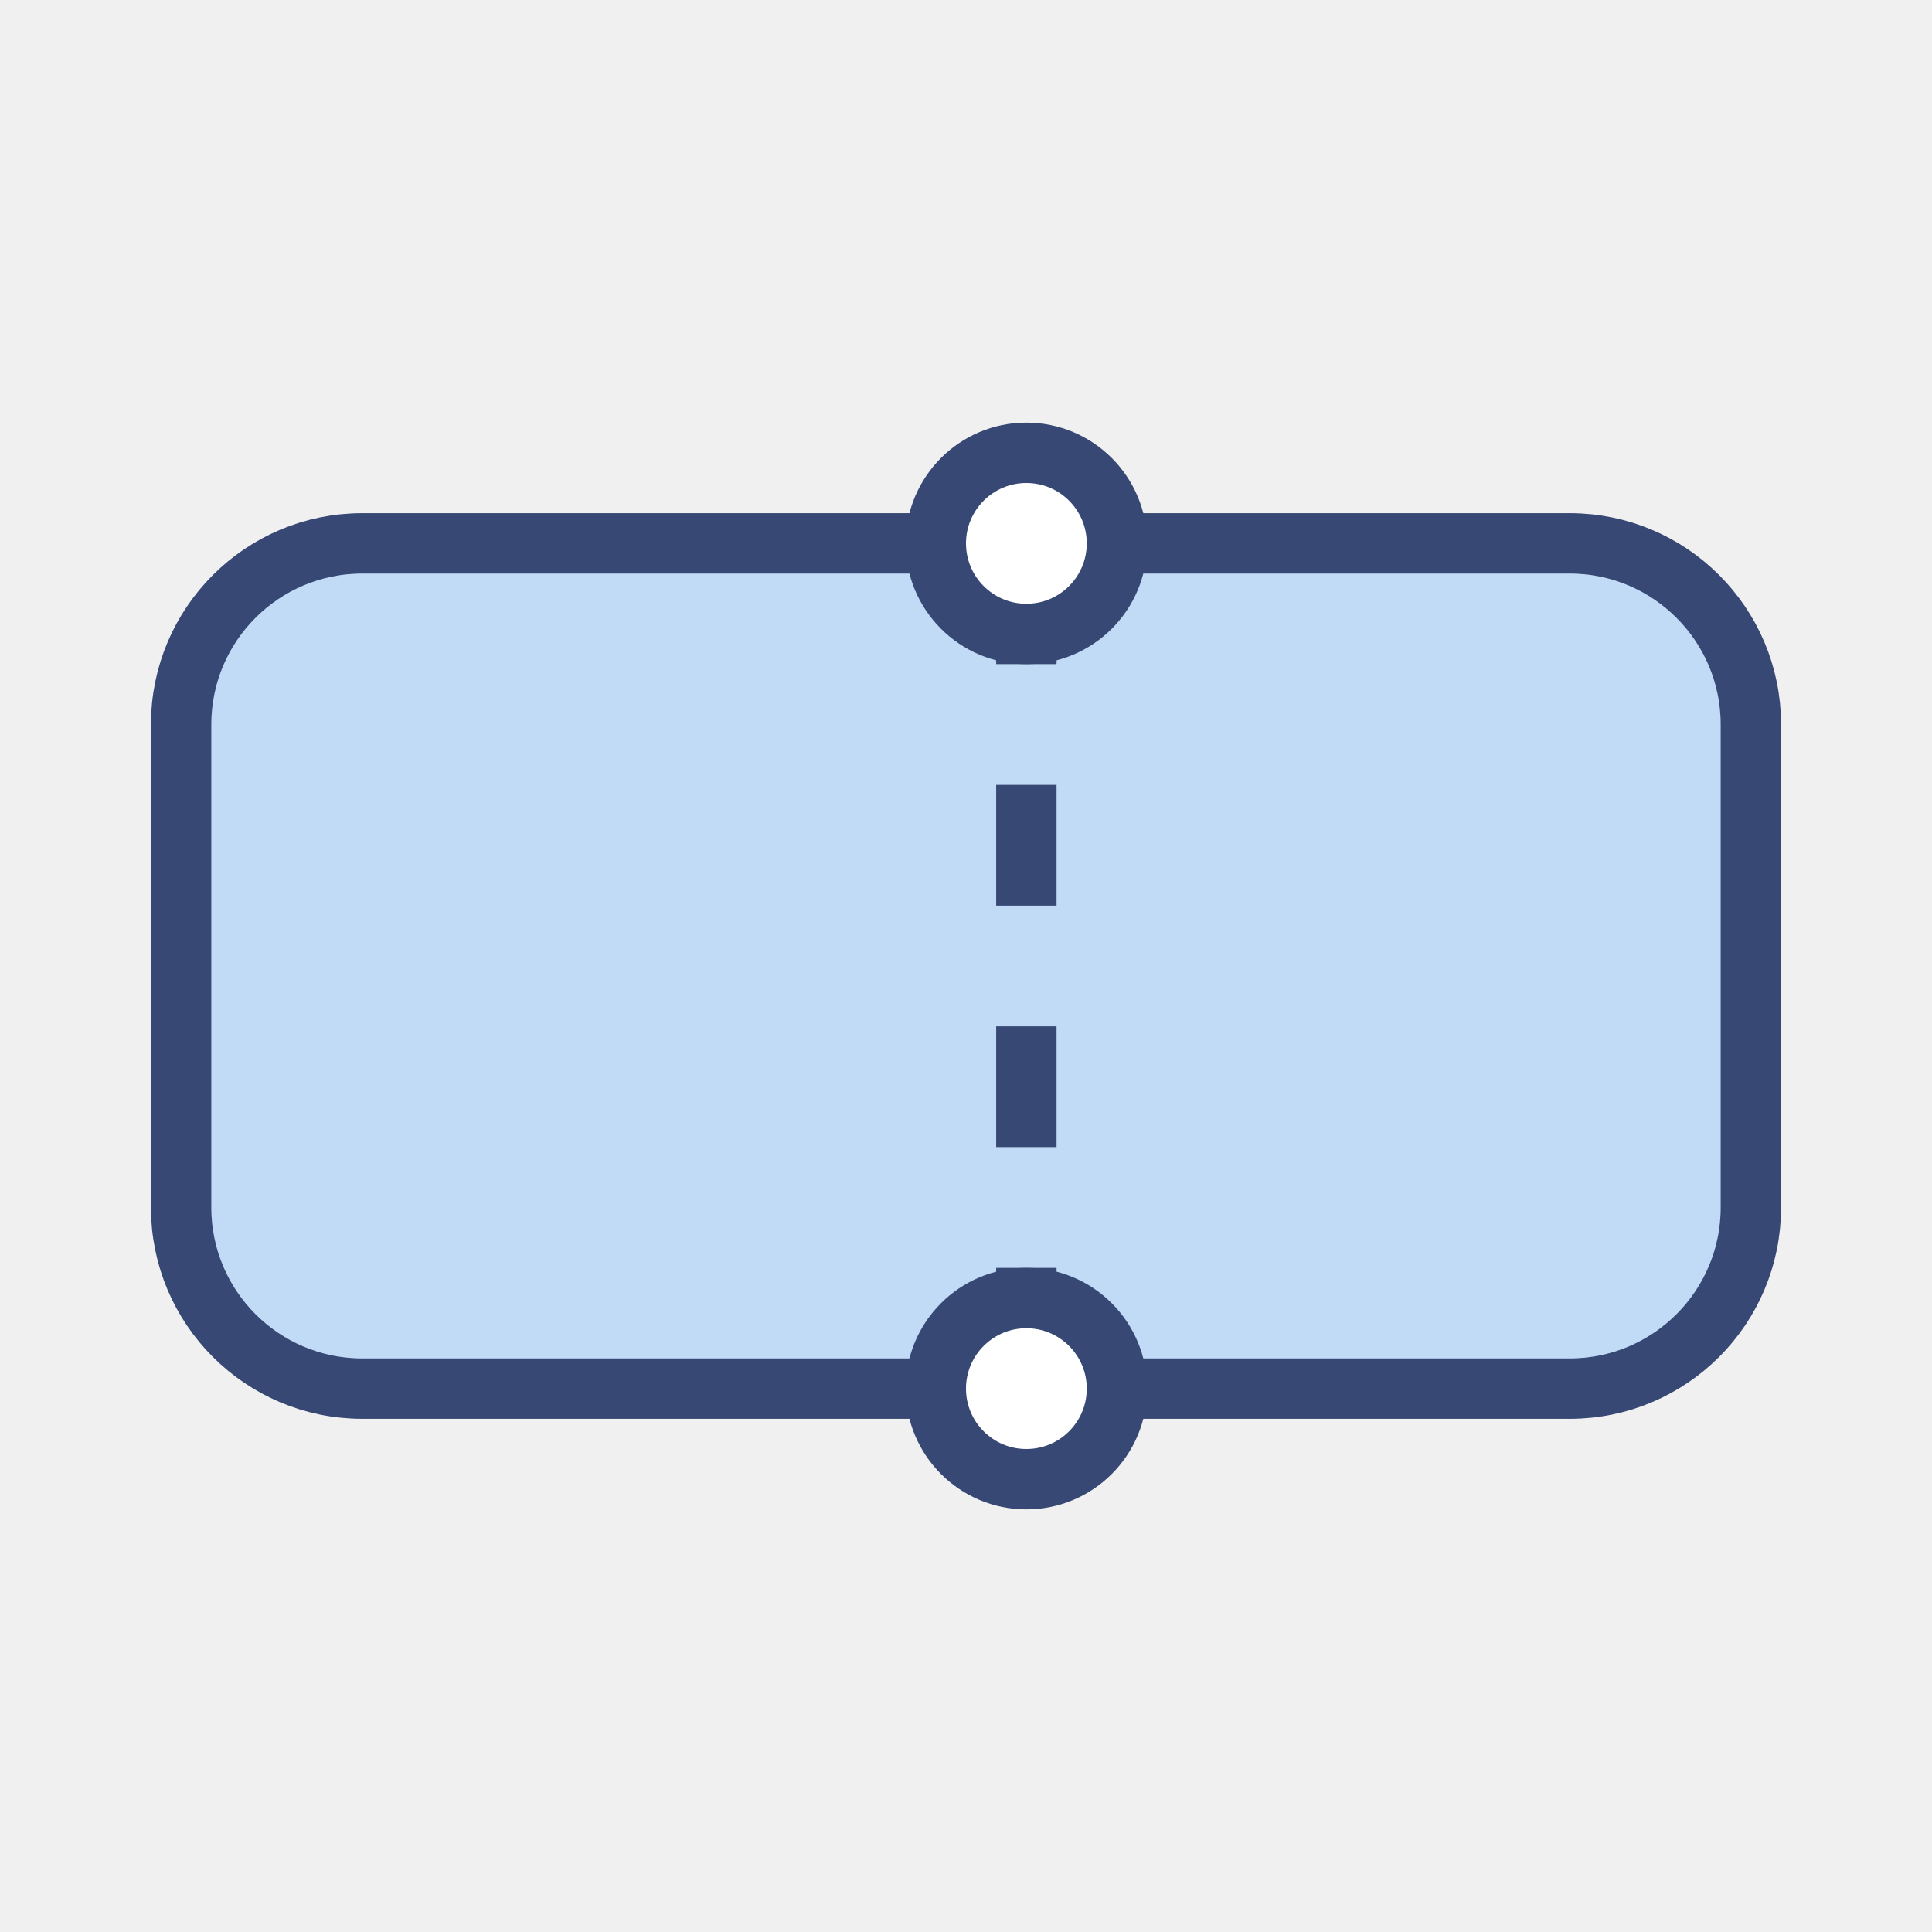
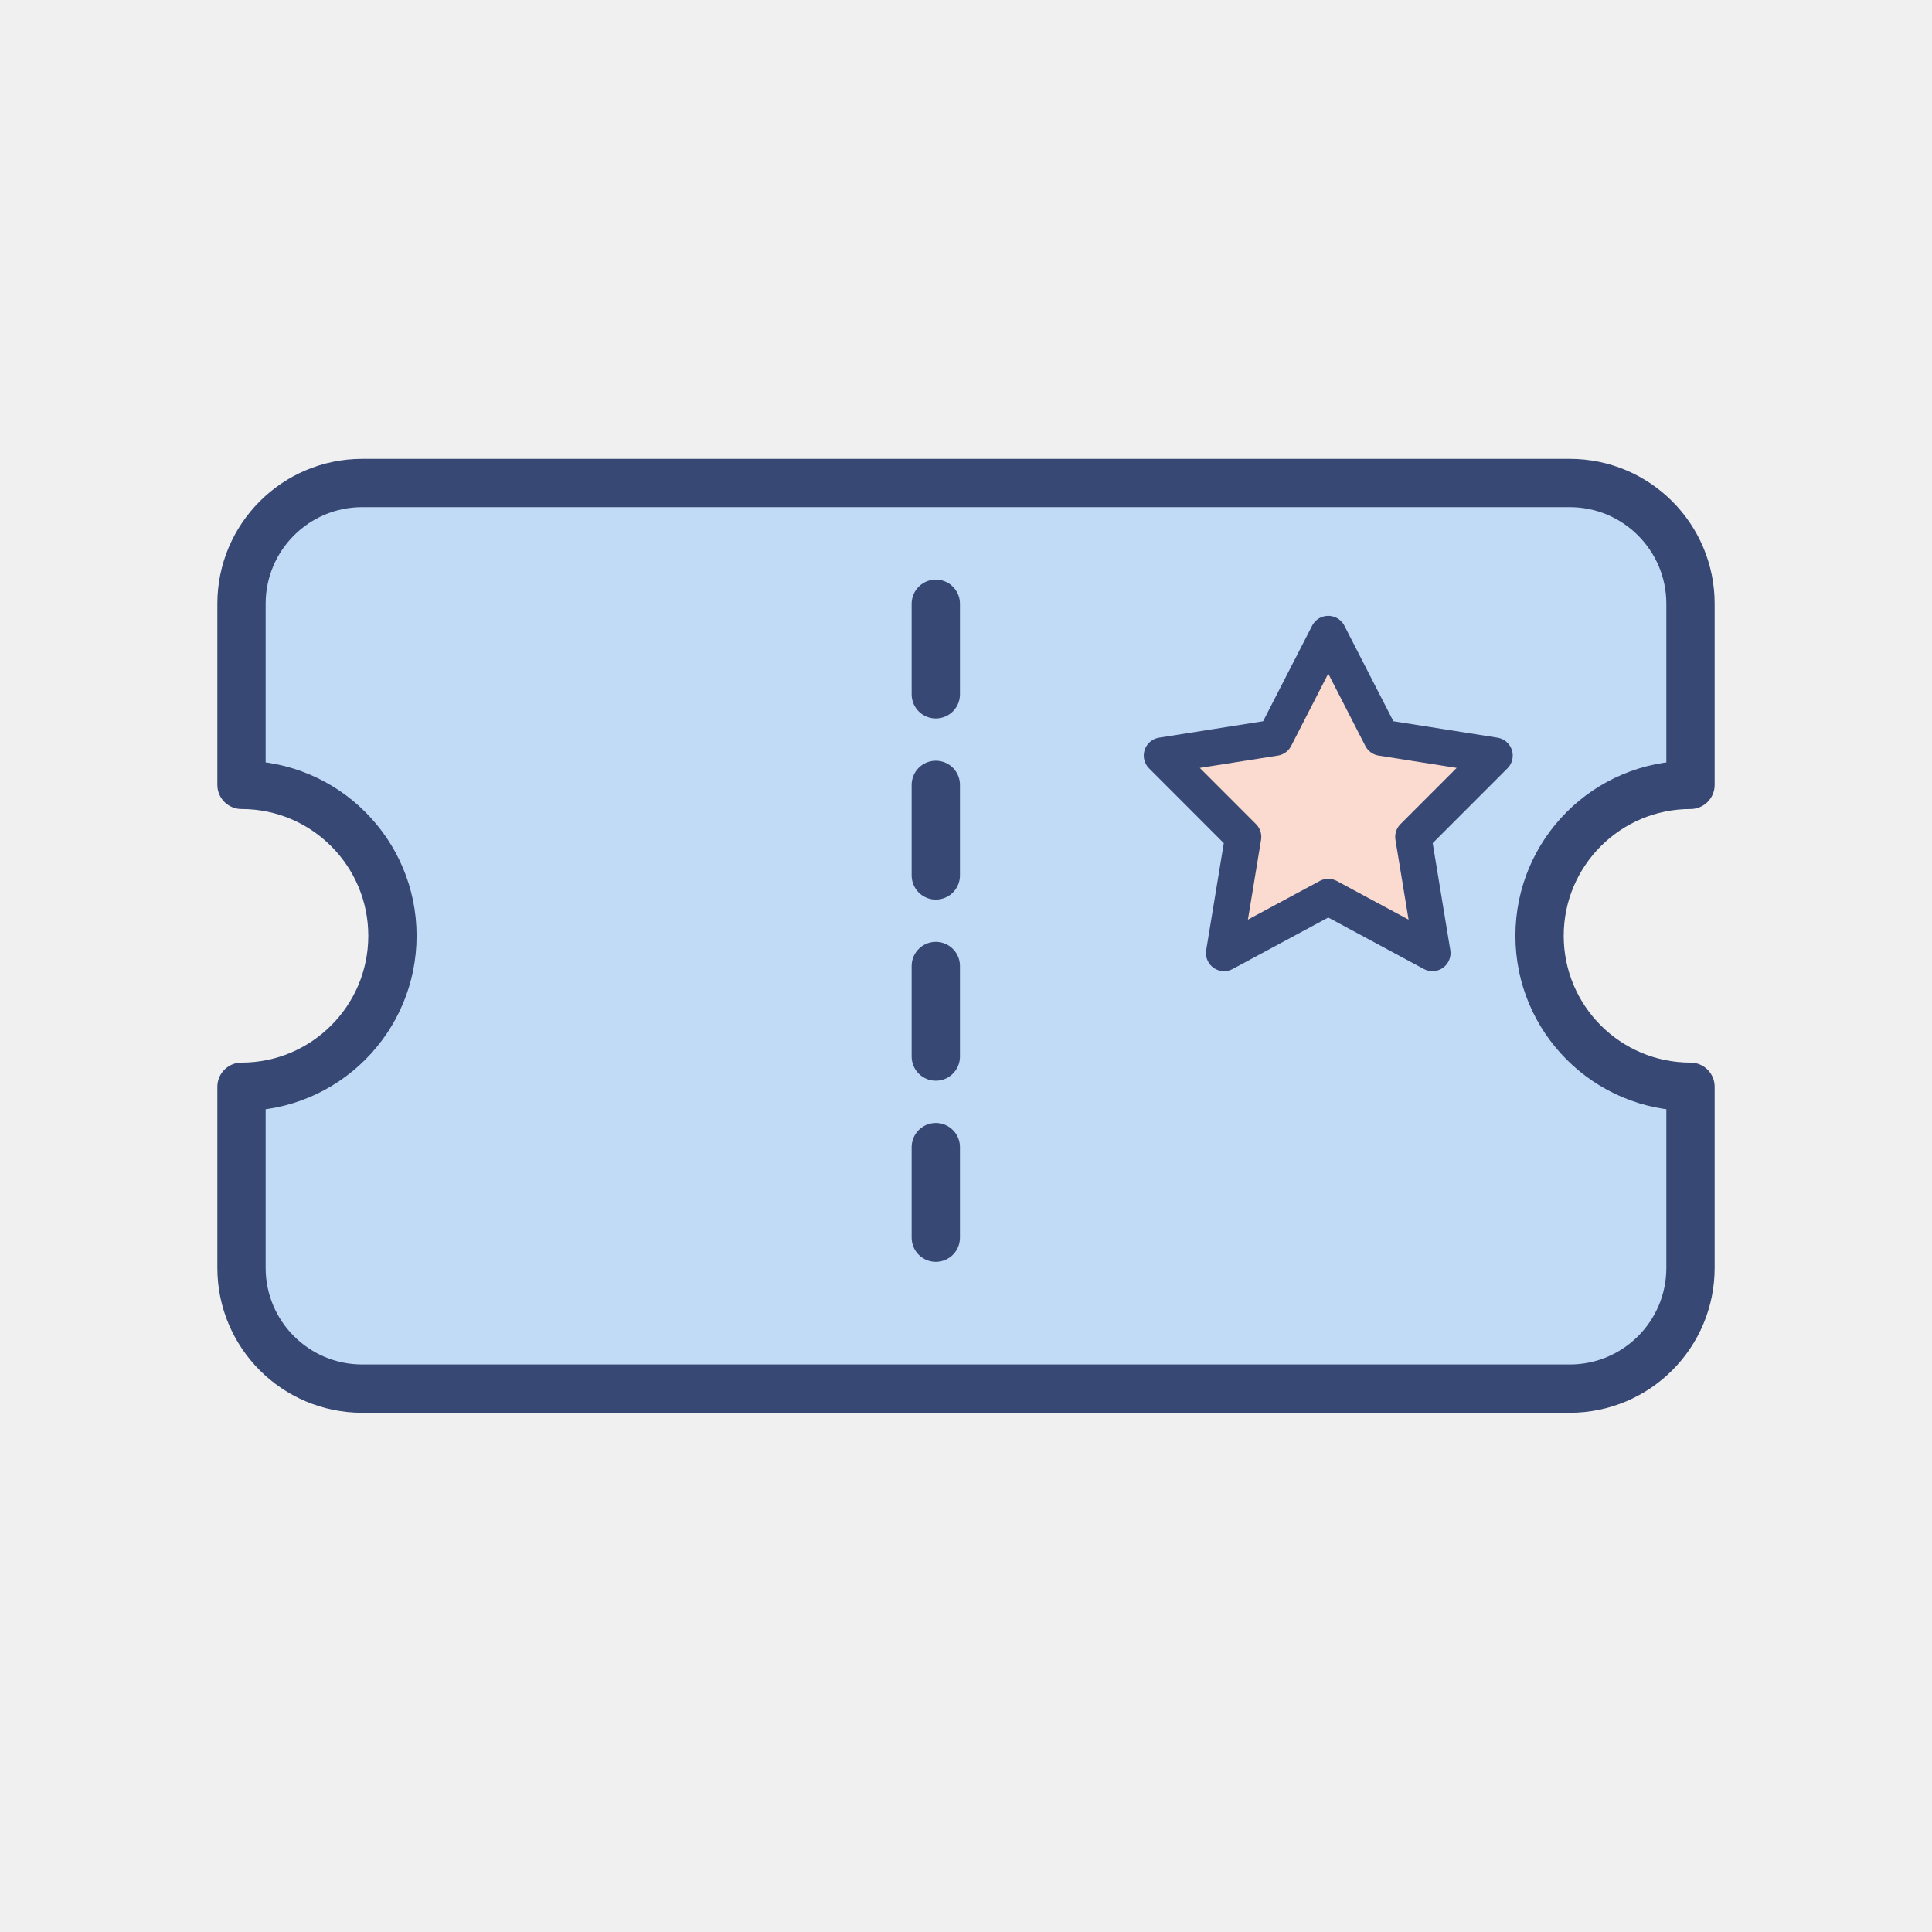
<svg xmlns="http://www.w3.org/2000/svg" width="64" height="64" viewBox="0 0 64 64" fill="none">
-   <rect x="6" y="18" width="52" height="28" rx="6" fill="#C1DBF6" stroke="#374874" stroke-width="2" />
-   <path d="M34 18V46" stroke="#374874" stroke-width="2" stroke-dasharray="4 4" />
-   <circle cx="34" cy="18" r="3" fill="white" stroke="#374874" stroke-width="2" />
-   <circle cx="34" cy="46" r="3" fill="white" stroke="#374874" stroke-width="2" />
+   <path d="M12 16H52C54.209 16 56 17.791 56 20V26C53.239 26 51 28.239 51 31C51 33.761 53.239 36 56 36V42C56 44.209 54.209 46 52 46H12C9.791 46 8 44.209 8 42V36C10.761 36 13 33.761 13 31C13 28.239 10.761 26 8 26V20C8 17.791 9.791 16 12 16Z" fill="#C1DBF6" stroke="#374874" stroke-width="1.6" stroke-linejoin="round" />
+   <path d="M31 20V42" stroke="#374874" stroke-width="1.6" stroke-dasharray="3 3" stroke-linecap="round" />
+   <path d="M44 21L45.763 24.437L49.511 25.029L46.818 27.724L47.451 31.571L44 29.713L40.549 31.571L41.182 27.724L38.489 25.029L42.237 24.437L44 21Z" fill="#FBDBD0" stroke="#374874" stroke-width="1.2" stroke-linejoin="round" />
</svg>
